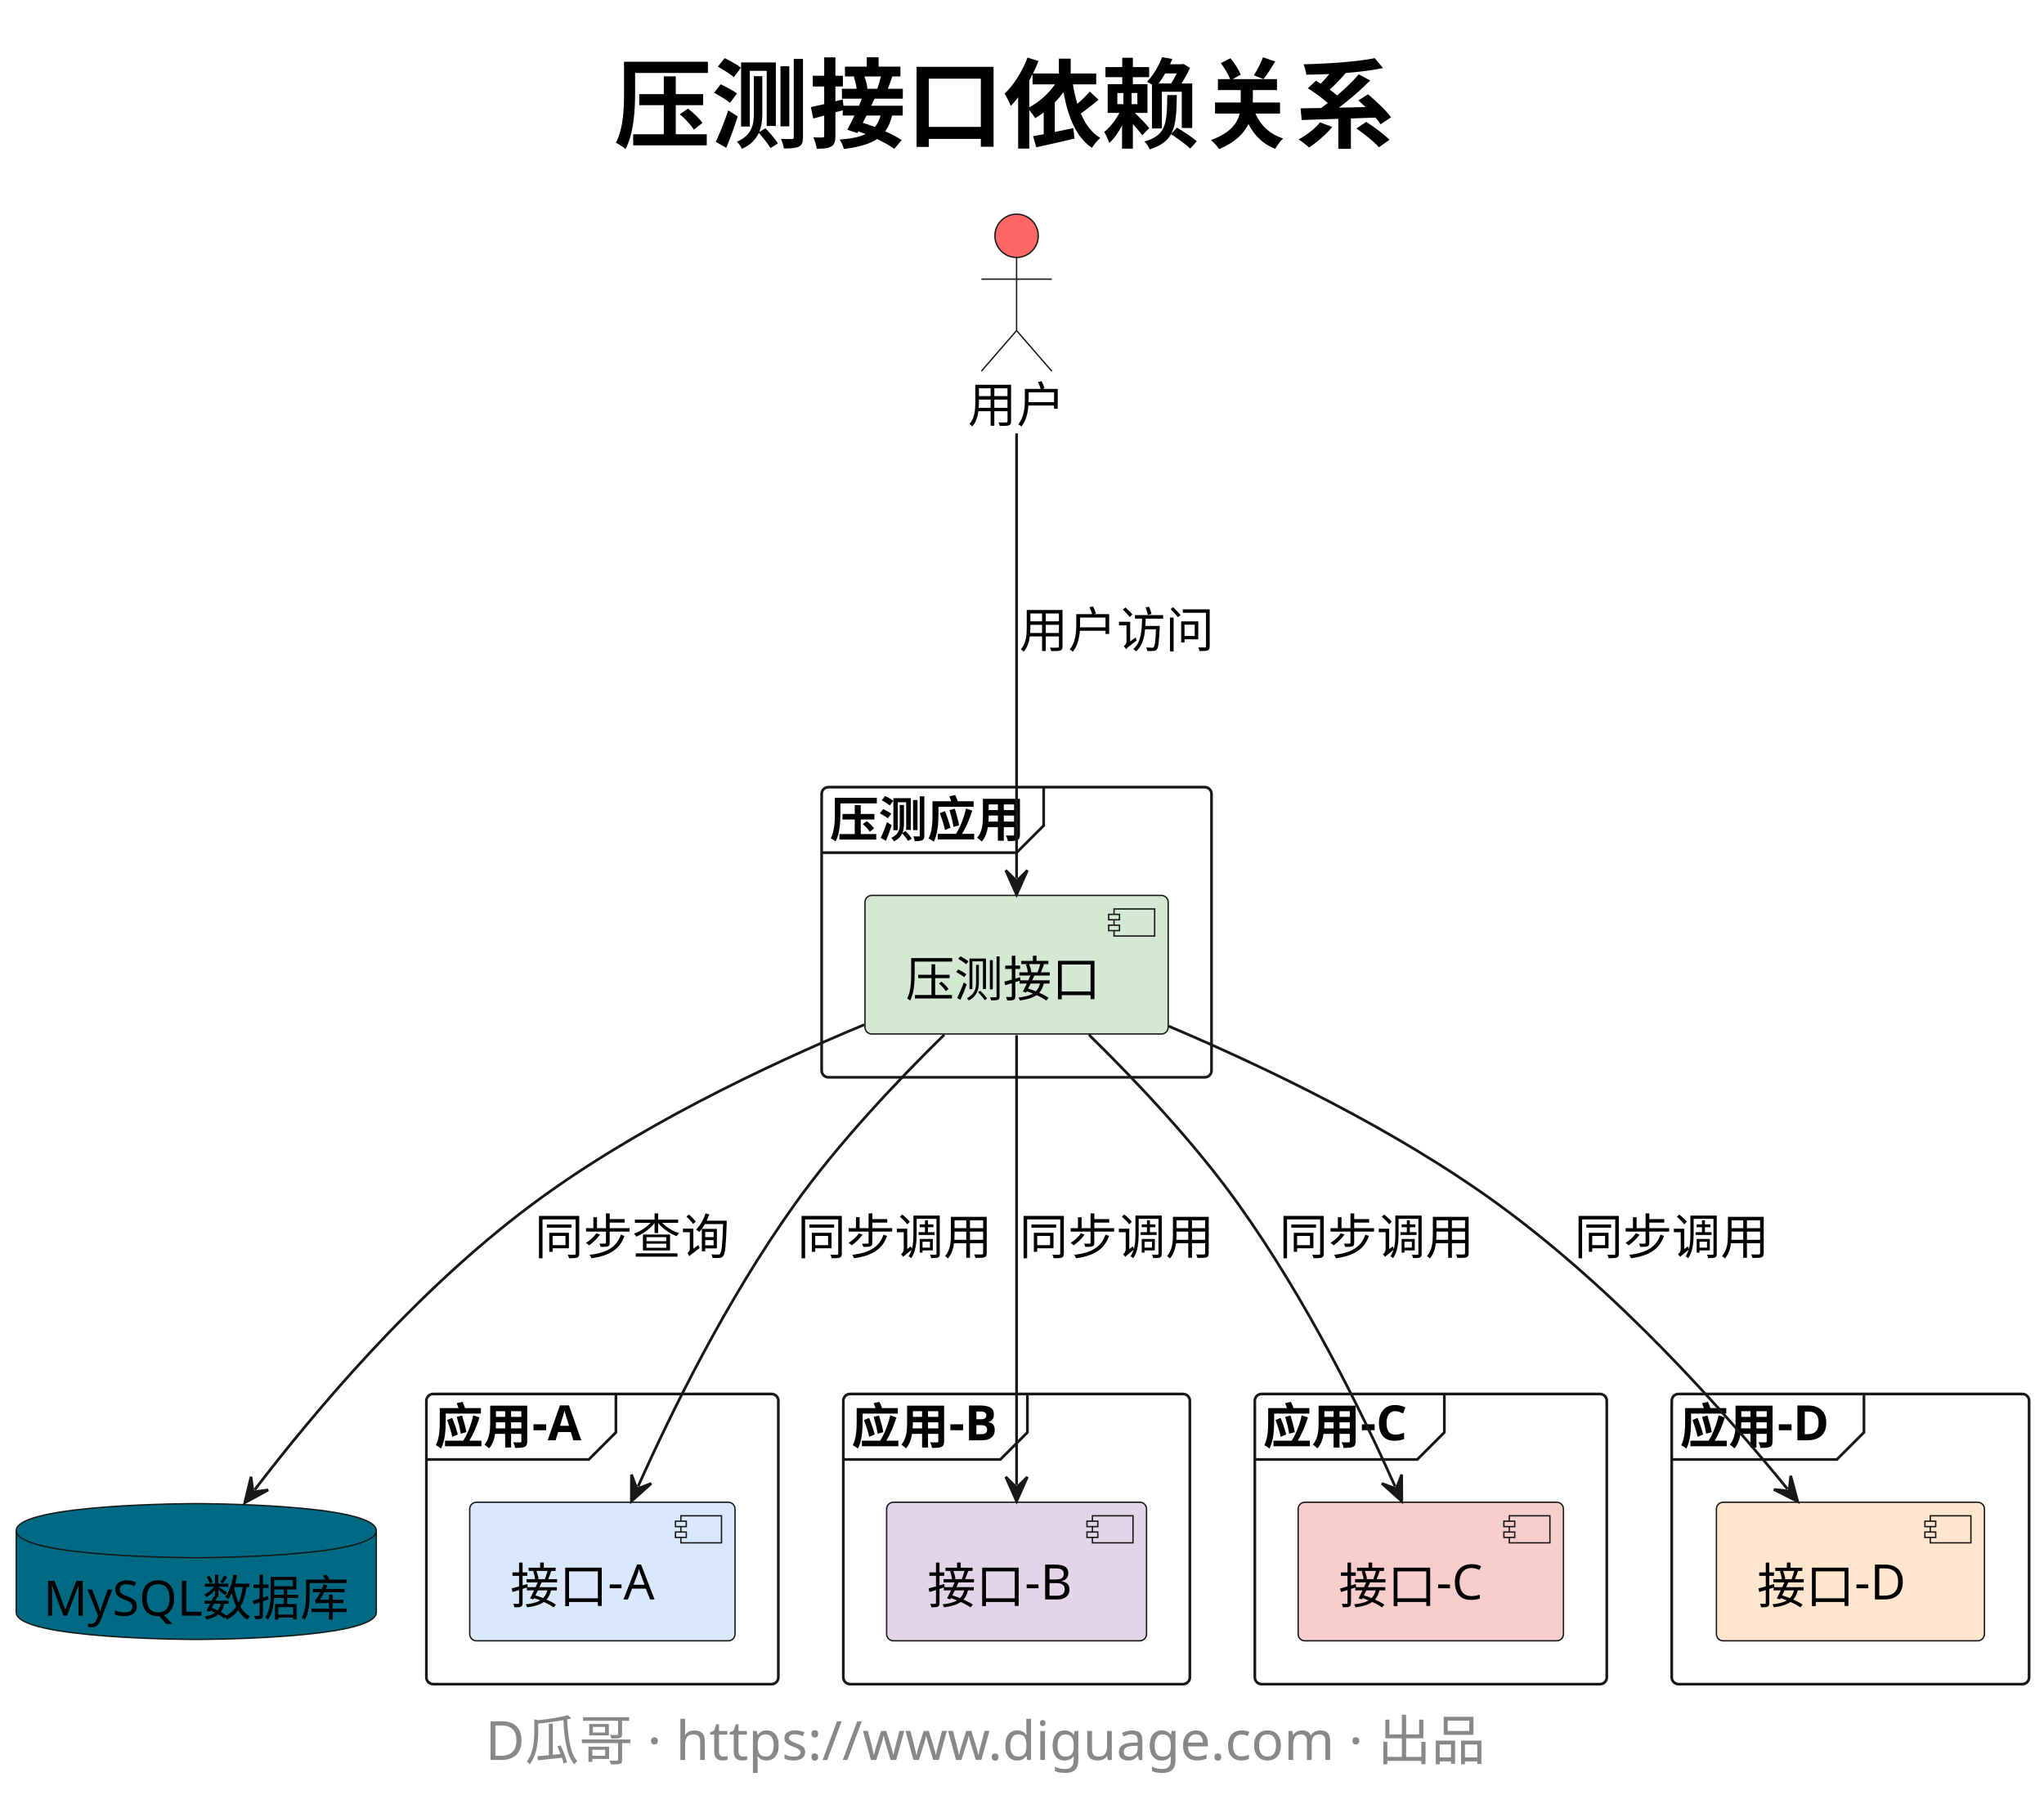
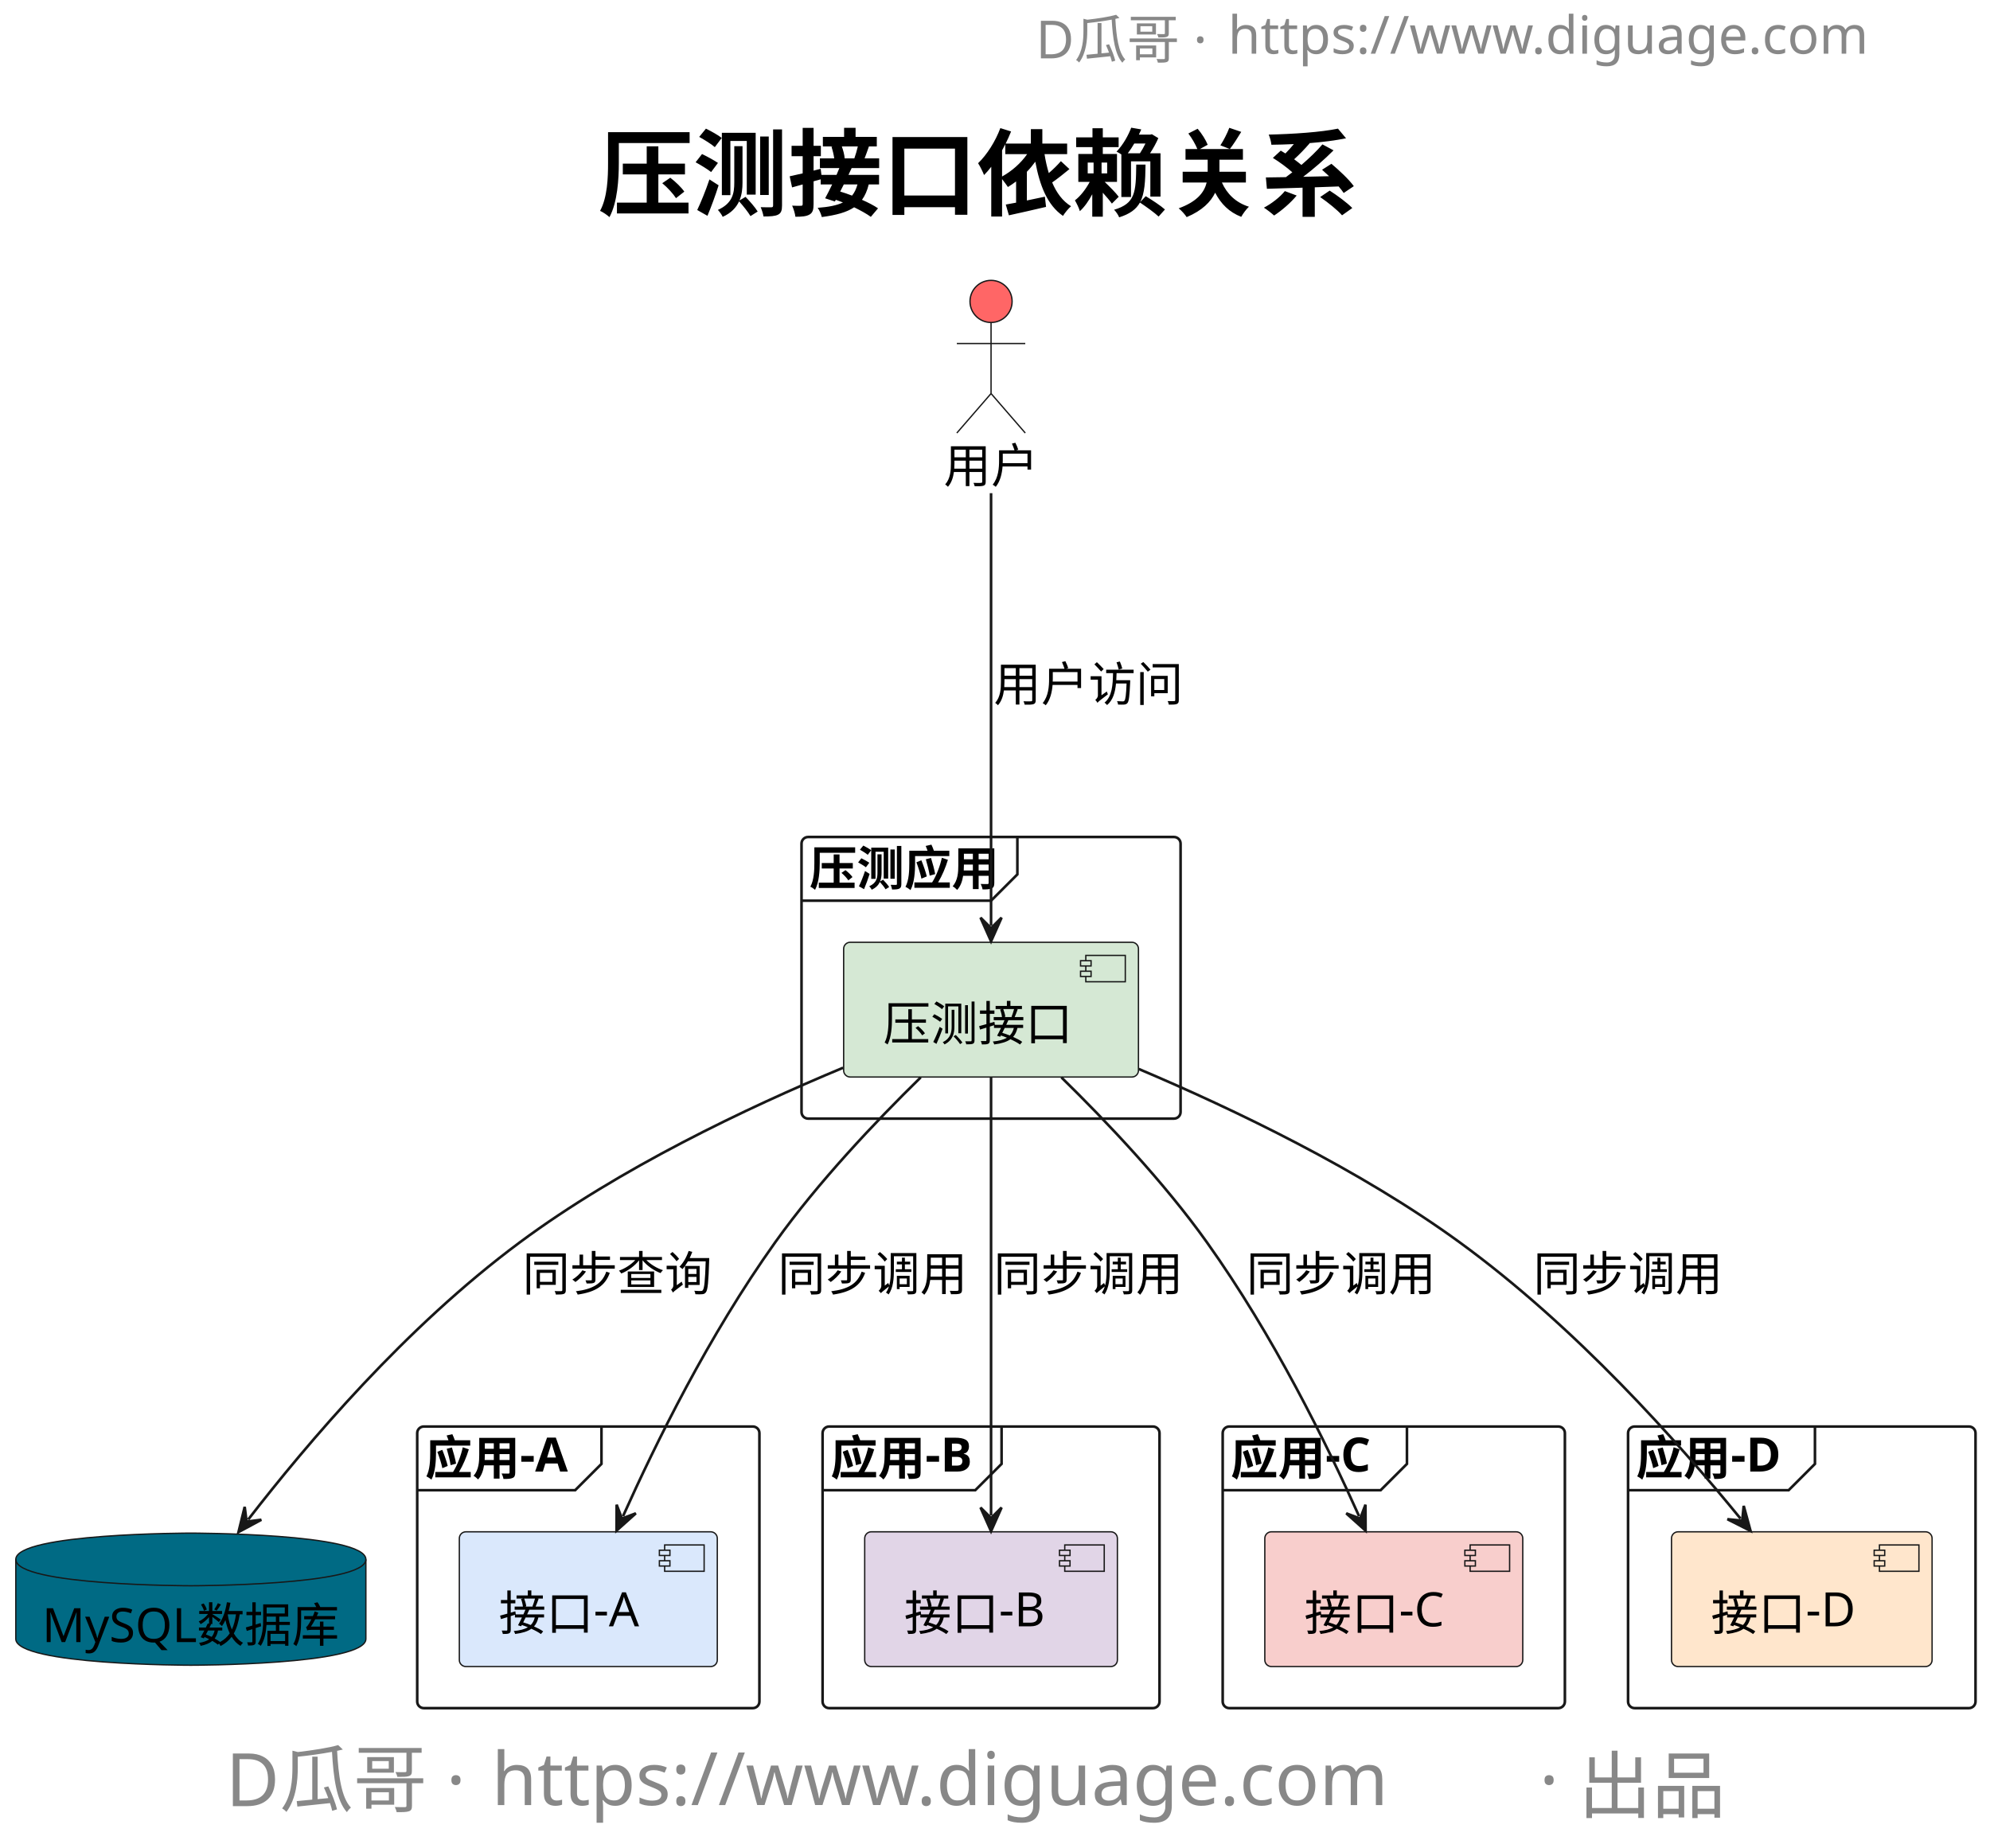
- <svg xmlns="http://www.w3.org/2000/svg" contentStyleType="text/css" height="663px" preserveAspectRatio="none" style="width:755px;height:663px;background:#FFFFFF;" version="1.1" viewBox="0 0 755 663" width="755px" zoomAndPan="magnify">
+ <svg xmlns="http://www.w3.org/2000/svg" contentStyleType="text/css" height="702px" preserveAspectRatio="none" style="width:756px;height:702px;background:#FFFFFF;" version="1.1" viewBox="0 0 756 702" width="756px" zoomAndPan="magnify">
  <defs />
  <g>
-     <text fill="#000000" font-family="Source Han Sans SC" font-size="36" font-weight="bold" lengthAdjust="spacing" textLength="288" x="226.75" y="51.76">压测接口依赖关系</text>
+     <text fill="#888888" font-family="sans-serif" font-size="20" lengthAdjust="spacing" textLength="67" x="393.5" y="22.181">D瓜哥 ·</text>
+     <text fill="#888888" font-family="JetBrains Mono" font-size="20" lengthAdjust="spacing" textLength="276" x="466.5" y="20.4">https://www.diguage.com</text>
+     <text fill="#000000" font-family="Source Han Sans SC" font-size="36" font-weight="bold" lengthAdjust="spacing" textLength="288" x="227.25" y="79.16">压测接口依赖关系</text>
    <g id="cluster_压测应用">
-       <rect fill="none" height="107.2" rx="2.5" ry="2.5" style="stroke:#181818;stroke-width:1.0;" width="144" x="303.5" y="290.828" />
-       <path d="M385.5,290.828 L385.5,305.027 L375.5,315.027 L303.5,315.027 " fill="none" style="stroke:#181818;stroke-width:1.0;" />
-       <text fill="#000000" font-family="sans-serif" font-size="18" font-weight="bold" lengthAdjust="spacing" textLength="72" x="306.5" y="309.23">压测应用</text>
+       <rect fill="none" height="107" rx="2.5" ry="2.5" style="stroke:#181818;stroke-width:1.0;" width="144" x="304.5" y="318.028" />
+       <path d="M386.5,318.028 L386.5,332.227 L376.5,342.227 L304.5,342.227 " fill="none" style="stroke:#181818;stroke-width:1.0;" />
+       <text fill="#000000" font-family="sans-serif" font-size="18" font-weight="bold" lengthAdjust="spacing" textLength="72" x="307.5" y="336.43">压测应用</text>
    </g>
    <g id="cluster_应用-A">
-       <rect fill="none" height="107.2" rx="2.5" ry="2.5" style="stroke:#181818;stroke-width:1.0;" width="130" x="157.5" y="515.028" />
-       <path d="M227.5,515.028 L227.5,529.227 L217.5,539.227 L157.5,539.227 " fill="none" style="stroke:#181818;stroke-width:1.0;" />
-       <text fill="#000000" font-family="sans-serif" font-size="18" font-weight="bold" lengthAdjust="spacing" textLength="60" x="160.5" y="533.43">应用-A</text>
+       <rect fill="none" height="107" rx="2.5" ry="2.5" style="stroke:#181818;stroke-width:1.0;" width="130" x="158.5" y="542.028" />
+       <path d="M228.5,542.028 L228.5,556.227 L218.5,566.227 L158.5,566.227 " fill="none" style="stroke:#181818;stroke-width:1.0;" />
+       <text fill="#000000" font-family="sans-serif" font-size="18" font-weight="bold" lengthAdjust="spacing" textLength="60" x="161.5" y="560.43">应用-A</text>
    </g>
    <g id="cluster_应用-B">
-       <rect fill="none" height="107.2" rx="2.5" ry="2.5" style="stroke:#181818;stroke-width:1.0;" width="128" x="311.5" y="515.028" />
-       <path d="M379.5,515.028 L379.5,529.227 L369.5,539.227 L311.5,539.227 " fill="none" style="stroke:#181818;stroke-width:1.0;" />
-       <text fill="#000000" font-family="sans-serif" font-size="18" font-weight="bold" lengthAdjust="spacing" textLength="58" x="314.5" y="533.43">应用-B</text>
+       <rect fill="none" height="107" rx="2.5" ry="2.5" style="stroke:#181818;stroke-width:1.0;" width="128" x="312.5" y="542.028" />
+       <path d="M380.5,542.028 L380.5,556.227 L370.5,566.227 L312.5,566.227 " fill="none" style="stroke:#181818;stroke-width:1.0;" />
+       <text fill="#000000" font-family="sans-serif" font-size="18" font-weight="bold" lengthAdjust="spacing" textLength="58" x="315.5" y="560.43">应用-B</text>
    </g>
    <g id="cluster_应用-C">
-       <rect fill="none" height="107.2" rx="2.5" ry="2.5" style="stroke:#181818;stroke-width:1.0;" width="130" x="463.5" y="515.028" />
-       <path d="M533.5,515.028 L533.5,529.227 L523.5,539.227 L463.5,539.227 " fill="none" style="stroke:#181818;stroke-width:1.0;" />
-       <text fill="#000000" font-family="sans-serif" font-size="18" font-weight="bold" lengthAdjust="spacing" textLength="60" x="466.5" y="533.43">应用-C</text>
+       <rect fill="none" height="107" rx="2.5" ry="2.5" style="stroke:#181818;stroke-width:1.0;" width="130" x="464.5" y="542.028" />
+       <path d="M534.5,542.028 L534.5,556.227 L524.5,566.227 L464.5,566.227 " fill="none" style="stroke:#181818;stroke-width:1.0;" />
+       <text fill="#000000" font-family="sans-serif" font-size="18" font-weight="bold" lengthAdjust="spacing" textLength="60" x="467.5" y="560.43">应用-C</text>
    </g>
    <g id="cluster_应用-D">
-       <rect fill="none" height="107.2" rx="2.5" ry="2.5" style="stroke:#181818;stroke-width:1.0;" width="132" x="617.5" y="515.028" />
-       <path d="M688.5,515.028 L688.5,529.227 L678.5,539.227 L617.5,539.227 " fill="none" style="stroke:#181818;stroke-width:1.0;" />
-       <text fill="#000000" font-family="sans-serif" font-size="18" font-weight="bold" lengthAdjust="spacing" textLength="61" x="620.5" y="533.43">应用-D</text>
+       <rect fill="none" height="107" rx="2.5" ry="2.5" style="stroke:#181818;stroke-width:1.0;" width="132" x="618.5" y="542.028" />
+       <path d="M689.5,542.028 L689.5,556.227 L679.5,566.227 L618.5,566.227 " fill="none" style="stroke:#181818;stroke-width:1.0;" />
+       <text fill="#000000" font-family="sans-serif" font-size="18" font-weight="bold" lengthAdjust="spacing" textLength="61" x="621.5" y="560.43">应用-D</text>
    </g>
    <g id="elem_压测接口">
-       <rect fill="#D5E8D4" height="51.199" rx="2.5" ry="2.5" style="stroke:#181818;stroke-width:0.5;" width="112" x="319.5" y="330.828" />
-       <rect fill="#D5E8D4" height="10" style="stroke:#181818;stroke-width:0.5;" width="15" x="411.5" y="335.828" />
-       <rect fill="#D5E8D4" height="2" style="stroke:#181818;stroke-width:0.5;" width="4" x="409.5" y="337.828" />
-       <rect fill="#D5E8D4" height="2" style="stroke:#181818;stroke-width:0.5;" width="4" x="409.5" y="341.828" />
-       <text fill="#000000" font-family="sans-serif" font-size="18" lengthAdjust="spacing" textLength="72" x="334.5" y="368.23">压测接口</text>
+       <rect fill="#D5E8D4" height="51.199" rx="2.5" ry="2.5" style="stroke:#181818;stroke-width:0.5;" width="112" x="320.5" y="358.028" />
+       <rect fill="#D5E8D4" height="10" style="stroke:#181818;stroke-width:0.5;" width="15" x="412.5" y="363.028" />
+       <rect fill="#D5E8D4" height="2" style="stroke:#181818;stroke-width:0.5;" width="4" x="410.5" y="365.028" />
+       <rect fill="#D5E8D4" height="2" style="stroke:#181818;stroke-width:0.5;" width="4" x="410.5" y="369.028" />
+       <text fill="#000000" font-family="sans-serif" font-size="18" lengthAdjust="spacing" textLength="72" x="335.5" y="395.43">压测接口</text>
    </g>
    <g id="elem_接口-A">
-       <rect fill="#DAE8FC" height="51.199" rx="2.5" ry="2.5" style="stroke:#181818;stroke-width:0.5;" width="98" x="173.5" y="555.028" />
-       <rect fill="#DAE8FC" height="10" style="stroke:#181818;stroke-width:0.5;" width="15" x="251.5" y="560.028" />
-       <rect fill="#DAE8FC" height="2" style="stroke:#181818;stroke-width:0.5;" width="4" x="249.5" y="562.028" />
-       <rect fill="#DAE8FC" height="2" style="stroke:#181818;stroke-width:0.5;" width="4" x="249.5" y="566.028" />
-       <text fill="#000000" font-family="sans-serif" font-size="18" lengthAdjust="spacing" textLength="58" x="188.5" y="592.43">接口-A</text>
+       <rect fill="#DAE8FC" height="51.199" rx="2.5" ry="2.5" style="stroke:#181818;stroke-width:0.5;" width="98" x="174.5" y="582.028" />
+       <rect fill="#DAE8FC" height="10" style="stroke:#181818;stroke-width:0.5;" width="15" x="252.5" y="587.028" />
+       <rect fill="#DAE8FC" height="2" style="stroke:#181818;stroke-width:0.5;" width="4" x="250.5" y="589.028" />
+       <rect fill="#DAE8FC" height="2" style="stroke:#181818;stroke-width:0.5;" width="4" x="250.5" y="593.028" />
+       <text fill="#000000" font-family="sans-serif" font-size="18" lengthAdjust="spacing" textLength="58" x="189.5" y="619.43">接口-A</text>
    </g>
    <g id="elem_接口-B">
-       <rect fill="#E1D5E7" height="51.199" rx="2.5" ry="2.5" style="stroke:#181818;stroke-width:0.5;" width="96" x="327.5" y="555.028" />
-       <rect fill="#E1D5E7" height="10" style="stroke:#181818;stroke-width:0.5;" width="15" x="403.5" y="560.028" />
-       <rect fill="#E1D5E7" height="2" style="stroke:#181818;stroke-width:0.5;" width="4" x="401.5" y="562.028" />
-       <rect fill="#E1D5E7" height="2" style="stroke:#181818;stroke-width:0.5;" width="4" x="401.5" y="566.028" />
-       <text fill="#000000" font-family="sans-serif" font-size="18" lengthAdjust="spacing" textLength="56" x="342.5" y="592.43">接口-B</text>
+       <rect fill="#E1D5E7" height="51.199" rx="2.5" ry="2.5" style="stroke:#181818;stroke-width:0.5;" width="96" x="328.5" y="582.028" />
+       <rect fill="#E1D5E7" height="10" style="stroke:#181818;stroke-width:0.5;" width="15" x="404.5" y="587.028" />
+       <rect fill="#E1D5E7" height="2" style="stroke:#181818;stroke-width:0.5;" width="4" x="402.5" y="589.028" />
+       <rect fill="#E1D5E7" height="2" style="stroke:#181818;stroke-width:0.5;" width="4" x="402.5" y="593.028" />
+       <text fill="#000000" font-family="sans-serif" font-size="18" lengthAdjust="spacing" textLength="56" x="343.5" y="619.43">接口-B</text>
    </g>
    <g id="elem_接口-C">
-       <rect fill="#F8CECC" height="51.199" rx="2.5" ry="2.5" style="stroke:#181818;stroke-width:0.5;" width="98" x="479.5" y="555.028" />
-       <rect fill="#F8CECC" height="10" style="stroke:#181818;stroke-width:0.5;" width="15" x="557.5" y="560.028" />
-       <rect fill="#F8CECC" height="2" style="stroke:#181818;stroke-width:0.5;" width="4" x="555.5" y="562.028" />
-       <rect fill="#F8CECC" height="2" style="stroke:#181818;stroke-width:0.5;" width="4" x="555.5" y="566.028" />
-       <text fill="#000000" font-family="sans-serif" font-size="18" lengthAdjust="spacing" textLength="58" x="494.5" y="592.43">接口-C</text>
+       <rect fill="#F8CECC" height="51.199" rx="2.5" ry="2.5" style="stroke:#181818;stroke-width:0.5;" width="98" x="480.5" y="582.028" />
+       <rect fill="#F8CECC" height="10" style="stroke:#181818;stroke-width:0.5;" width="15" x="558.5" y="587.028" />
+       <rect fill="#F8CECC" height="2" style="stroke:#181818;stroke-width:0.5;" width="4" x="556.5" y="589.028" />
+       <rect fill="#F8CECC" height="2" style="stroke:#181818;stroke-width:0.5;" width="4" x="556.5" y="593.028" />
+       <text fill="#000000" font-family="sans-serif" font-size="18" lengthAdjust="spacing" textLength="58" x="495.5" y="619.43">接口-C</text>
    </g>
    <g id="elem_接口-D">
-       <rect fill="#FFE6CC" height="51.199" rx="2.5" ry="2.5" style="stroke:#181818;stroke-width:0.5;" width="99" x="634" y="555.028" />
-       <rect fill="#FFE6CC" height="10" style="stroke:#181818;stroke-width:0.5;" width="15" x="713" y="560.028" />
-       <rect fill="#FFE6CC" height="2" style="stroke:#181818;stroke-width:0.5;" width="4" x="711" y="562.028" />
-       <rect fill="#FFE6CC" height="2" style="stroke:#181818;stroke-width:0.5;" width="4" x="711" y="566.028" />
-       <text fill="#000000" font-family="sans-serif" font-size="18" lengthAdjust="spacing" textLength="59" x="649" y="592.43">接口-D</text>
+       <rect fill="#FFE6CC" height="51.199" rx="2.5" ry="2.5" style="stroke:#181818;stroke-width:0.5;" width="99" x="635" y="582.028" />
+       <rect fill="#FFE6CC" height="10" style="stroke:#181818;stroke-width:0.5;" width="15" x="714" y="587.028" />
+       <rect fill="#FFE6CC" height="2" style="stroke:#181818;stroke-width:0.5;" width="4" x="712" y="589.028" />
+       <rect fill="#FFE6CC" height="2" style="stroke:#181818;stroke-width:0.5;" width="4" x="712" y="593.028" />
+       <text fill="#000000" font-family="sans-serif" font-size="18" lengthAdjust="spacing" textLength="59" x="650" y="619.43">接口-D</text>
    </g>
    <g id="elem_用户">
-       <ellipse cx="375.5" cy="87.128" fill="#FF6666" rx="8" ry="8" style="stroke:#181818;stroke-width:0.5;" />
-       <path d="M375.5,95.128 L375.5,122.128 M362.5,103.128 L388.5,103.128 M375.5,122.128 L362.5,137.128 M375.5,122.128 L388.5,137.128 " fill="none" style="stroke:#181818;stroke-width:0.5;" />
-       <text fill="#000000" font-family="sans-serif" font-size="18" lengthAdjust="spacing" textLength="36" x="357.5" y="156.03">用户</text>
+       <ellipse cx="376.5" cy="114.528" fill="#FF6666" rx="8" ry="8" style="stroke:#181818;stroke-width:0.5;" />
+       <path d="M376.5,122.528 L376.5,149.528 M363.5,130.528 L389.5,130.528 M376.5,149.528 L363.5,164.528 M376.5,149.528 L389.5,164.528 " fill="none" style="stroke:#181818;stroke-width:0.5;" />
+       <text fill="#000000" font-family="sans-serif" font-size="18" lengthAdjust="spacing" textLength="36" x="358.5" y="183.43">用户</text>
    </g>
    <g id="elem_MySQL数据库">
-       <path d="M6,565.528 C6,555.528 72.5,555.528 72.5,555.528 C72.5,555.528 139,555.528 139,565.528 L139,595.727 C139,605.727 72.5,605.727 72.5,605.727 C72.5,605.727 6,605.727 6,595.727 L6,565.528 " fill="#006A84" style="stroke:#181818;stroke-width:0.5;" />
-       <path d="M6,565.528 C6,575.528 72.5,575.528 72.5,575.528 C72.5,575.528 139,575.528 139,565.528 " fill="none" style="stroke:#181818;stroke-width:0.5;" />
-       <text fill="#000000" font-family="sans-serif" font-size="18" lengthAdjust="spacing" textLength="113" x="16" y="596.93">MySQL数据库</text>
+       <path d="M6,592.528 C6,582.528 72.5,582.528 72.5,582.528 C72.5,582.528 139,582.528 139,592.528 L139,622.727 C139,632.727 72.5,632.727 72.5,632.727 C72.5,632.727 6,632.727 6,622.727 L6,592.528 " fill="#006A84" style="stroke:#181818;stroke-width:0.5;" />
+       <path d="M6,592.528 C6,602.528 72.5,602.528 72.5,602.528 C72.5,602.528 139,602.528 139,592.528 " fill="none" style="stroke:#181818;stroke-width:0.5;" />
+       <text fill="#000000" font-family="sans-serif" font-size="18" lengthAdjust="spacing" textLength="113" x="16" y="623.93">MySQL数据库</text>
    </g>
    <g id="link_用户_压测接口">
-       <path d="M375.5,160.128 C375.5,208.888 375.5,283.888 375.5,324.548 " fill="none" id="用户-to-压测接口" style="stroke:#181818;stroke-width:1.0;" />
-       <polygon fill="#181818" points="375.5,330.548,379.5,321.548,375.5,325.548,371.5,321.548,375.5,330.548" style="stroke:#181818;stroke-width:1.0;" />
-       <text fill="#000000" font-family="sans-serif" font-size="18" lengthAdjust="spacing" textLength="72" x="376.5" y="239.23">用户访问</text>
+       <path d="M376.5,187.388 C376.5,236.108 376.5,311.048 376.5,351.668 " fill="none" id="用户-to-压测接口" style="stroke:#181818;stroke-width:1.0;" />
+       <polygon fill="#181818" points="376.5,357.668,380.5,348.668,376.5,352.668,372.5,348.668,376.5,357.668" style="stroke:#181818;stroke-width:1.0;" />
+       <text fill="#000000" font-family="sans-serif" font-size="18" lengthAdjust="spacing" textLength="72" x="377.5" y="266.43">用户访问</text>
    </g>
    <g id="link_压测接口_接口-A">
-       <path d="M348.79,382.288 C331.73,399.018 309.82,422.118 293.5,445.028 C268.06,480.748 248.218,521.265 235.678,549.185 " fill="none" id="压测接口-to-接口-A" style="stroke:#181818;stroke-width:1.0;" />
-       <polygon fill="#181818" points="233.22,554.658,240.556,548.087,235.269,550.097,233.259,544.809,233.22,554.658" style="stroke:#181818;stroke-width:1.0;" />
-       <text fill="#000000" font-family="sans-serif" font-size="18" lengthAdjust="spacing" textLength="72" x="294.5" y="463.43">同步调用</text>
+       <path d="M349.79,409.358 C332.73,426.058 310.82,449.138 294.5,472.028 C269.06,507.718 249.22,548.205 236.68,576.105 " fill="none" id="压测接口-to-接口-A" style="stroke:#181818;stroke-width:1.0;" />
+       <polygon fill="#181818" points="234.22,581.578,241.558,575.009,236.27,577.018,234.261,571.729,234.22,581.578" style="stroke:#181818;stroke-width:1.0;" />
+       <text fill="#000000" font-family="sans-serif" font-size="18" lengthAdjust="spacing" textLength="72" x="295.5" y="490.43">同步调用</text>
    </g>
    <g id="link_压测接口_接口-B">
-       <path d="M375.5,382.488 C375.5,425.278 375.5,505.938 375.5,548.658 " fill="none" id="压测接口-to-接口-B" style="stroke:#181818;stroke-width:1.0;" />
-       <polygon fill="#181818" points="375.5,554.658,379.5,545.658,375.5,549.658,371.5,545.658,375.5,554.658" style="stroke:#181818;stroke-width:1.0;" />
-       <text fill="#000000" font-family="sans-serif" font-size="18" lengthAdjust="spacing" textLength="72" x="376.5" y="463.43">同步调用</text>
+       <path d="M376.5,409.138 C376.5,451.808 376.5,533.058 376.5,575.808 " fill="none" id="压测接口-to-接口-B" style="stroke:#181818;stroke-width:1.0;" />
+       <polygon fill="#181818" points="376.5,581.808,380.5,572.808,376.5,576.808,372.5,572.808,376.5,581.808" style="stroke:#181818;stroke-width:1.0;" />
+       <text fill="#000000" font-family="sans-serif" font-size="18" lengthAdjust="spacing" textLength="72" x="377.5" y="490.43">同步调用</text>
    </g>
    <g id="link_压测接口_接口-C">
-       <path d="M402.21,382.288 C419.27,399.018 441.18,422.118 457.5,445.028 C482.94,480.748 502.782,521.265 515.322,549.185 " fill="none" id="压测接口-to-接口-C" style="stroke:#181818;stroke-width:1.0;" />
-       <polygon fill="#181818" points="517.78,554.658,517.741,544.809,515.731,550.097,510.444,548.087,517.78,554.658" style="stroke:#181818;stroke-width:1.0;" />
-       <text fill="#000000" font-family="sans-serif" font-size="18" lengthAdjust="spacing" textLength="72" x="472.5" y="463.43">同步调用</text>
+       <path d="M403.21,409.358 C420.27,426.058 442.18,449.138 458.5,472.028 C483.94,507.718 503.78,548.205 516.32,576.105 " fill="none" id="压测接口-to-接口-C" style="stroke:#181818;stroke-width:1.0;" />
+       <polygon fill="#181818" points="518.78,581.578,518.739,571.729,516.73,577.018,511.442,575.009,518.78,581.578" style="stroke:#181818;stroke-width:1.0;" />
+       <text fill="#000000" font-family="sans-serif" font-size="18" lengthAdjust="spacing" textLength="72" x="473.5" y="490.43">同步调用</text>
    </g>
    <g id="link_压测接口_接口-D">
-       <path d="M431.62,379.108 C468.13,394.598 515.79,417.528 553.5,445.028 C597.86,477.378 636.518,521.028 660.238,550.118 " fill="none" id="压测接口-to-接口-D" style="stroke:#181818;stroke-width:1.0;" />
-       <polygon fill="#181818" points="664.03,554.768,661.442,545.265,660.87,550.893,655.242,550.321,664.03,554.768" style="stroke:#181818;stroke-width:1.0;" />
-       <text fill="#000000" font-family="sans-serif" font-size="18" lengthAdjust="spacing" textLength="72" x="581.5" y="463.43">同步调用</text>
+       <path d="M432.62,406.178 C469.13,421.648 516.79,444.548 554.5,472.028 C598.86,504.348 637.506,547.96 661.236,577.03 " fill="none" id="压测接口-to-接口-D" style="stroke:#181818;stroke-width:1.0;" />
+       <polygon fill="#181818" points="665.03,581.678,662.437,572.177,661.868,577.805,656.24,577.235,665.03,581.678" style="stroke:#181818;stroke-width:1.0;" />
+       <text fill="#000000" font-family="sans-serif" font-size="18" lengthAdjust="spacing" textLength="72" x="582.5" y="490.43">同步调用</text>
    </g>
    <g id="link_压测接口_MySQL数据库">
-       <path d="M319.24,378.588 C282.38,393.938 234.22,416.898 196.5,445.028 C153.2,477.318 116.379,521.315 94.069,550.435 " fill="none" id="压测接口-to-MySQL数据库" style="stroke:#181818;stroke-width:1.0;" />
-       <polygon fill="#181818" points="90.42,555.198,99.069,550.486,93.461,551.229,92.718,545.621,90.42,555.198" style="stroke:#181818;stroke-width:1.0;" />
-       <text fill="#000000" font-family="sans-serif" font-size="18" lengthAdjust="spacing" textLength="72" x="197.5" y="463.43">同步查询</text>
+       <path d="M320.28,405.708 C283.44,421.058 235.28,443.998 197.5,472.028 C153.98,504.318 116.815,548.295 94.285,577.375 " fill="none" id="压测接口-to-MySQL数据库" style="stroke:#181818;stroke-width:1.0;" />
+       <polygon fill="#181818" points="90.61,582.118,99.284,577.453,93.672,578.165,92.96,572.554,90.61,582.118" style="stroke:#181818;stroke-width:1.0;" />
+       <text fill="#000000" font-family="sans-serif" font-size="18" lengthAdjust="spacing" textLength="72" x="198.5" y="490.43">同步查询</text>
    </g>
-     <text fill="#888888" font-family="Source Han Serif SC" font-size="20" lengthAdjust="spacing" textLength="383" x="179.25" y="650.248">D瓜哥 · https://www.diguage.com · 出品</text>
+     <text fill="#888888" font-family="Source Han Serif SC" font-size="28" lengthAdjust="spacing" textLength="94" x="85.75" y="686.256">D瓜哥 ·</text>
+     <text fill="#888888" font-family="JetBrains Mono" font-size="28" lengthAdjust="spacing" textLength="391" x="186.75" y="685.864">https://www.diguage.com</text>
+     <text fill="#888888" font-family="Source Han Serif SC" font-size="28" lengthAdjust="spacing" textLength="72" x="584.75" y="686.256">· 出品</text>
  </g>
</svg>
